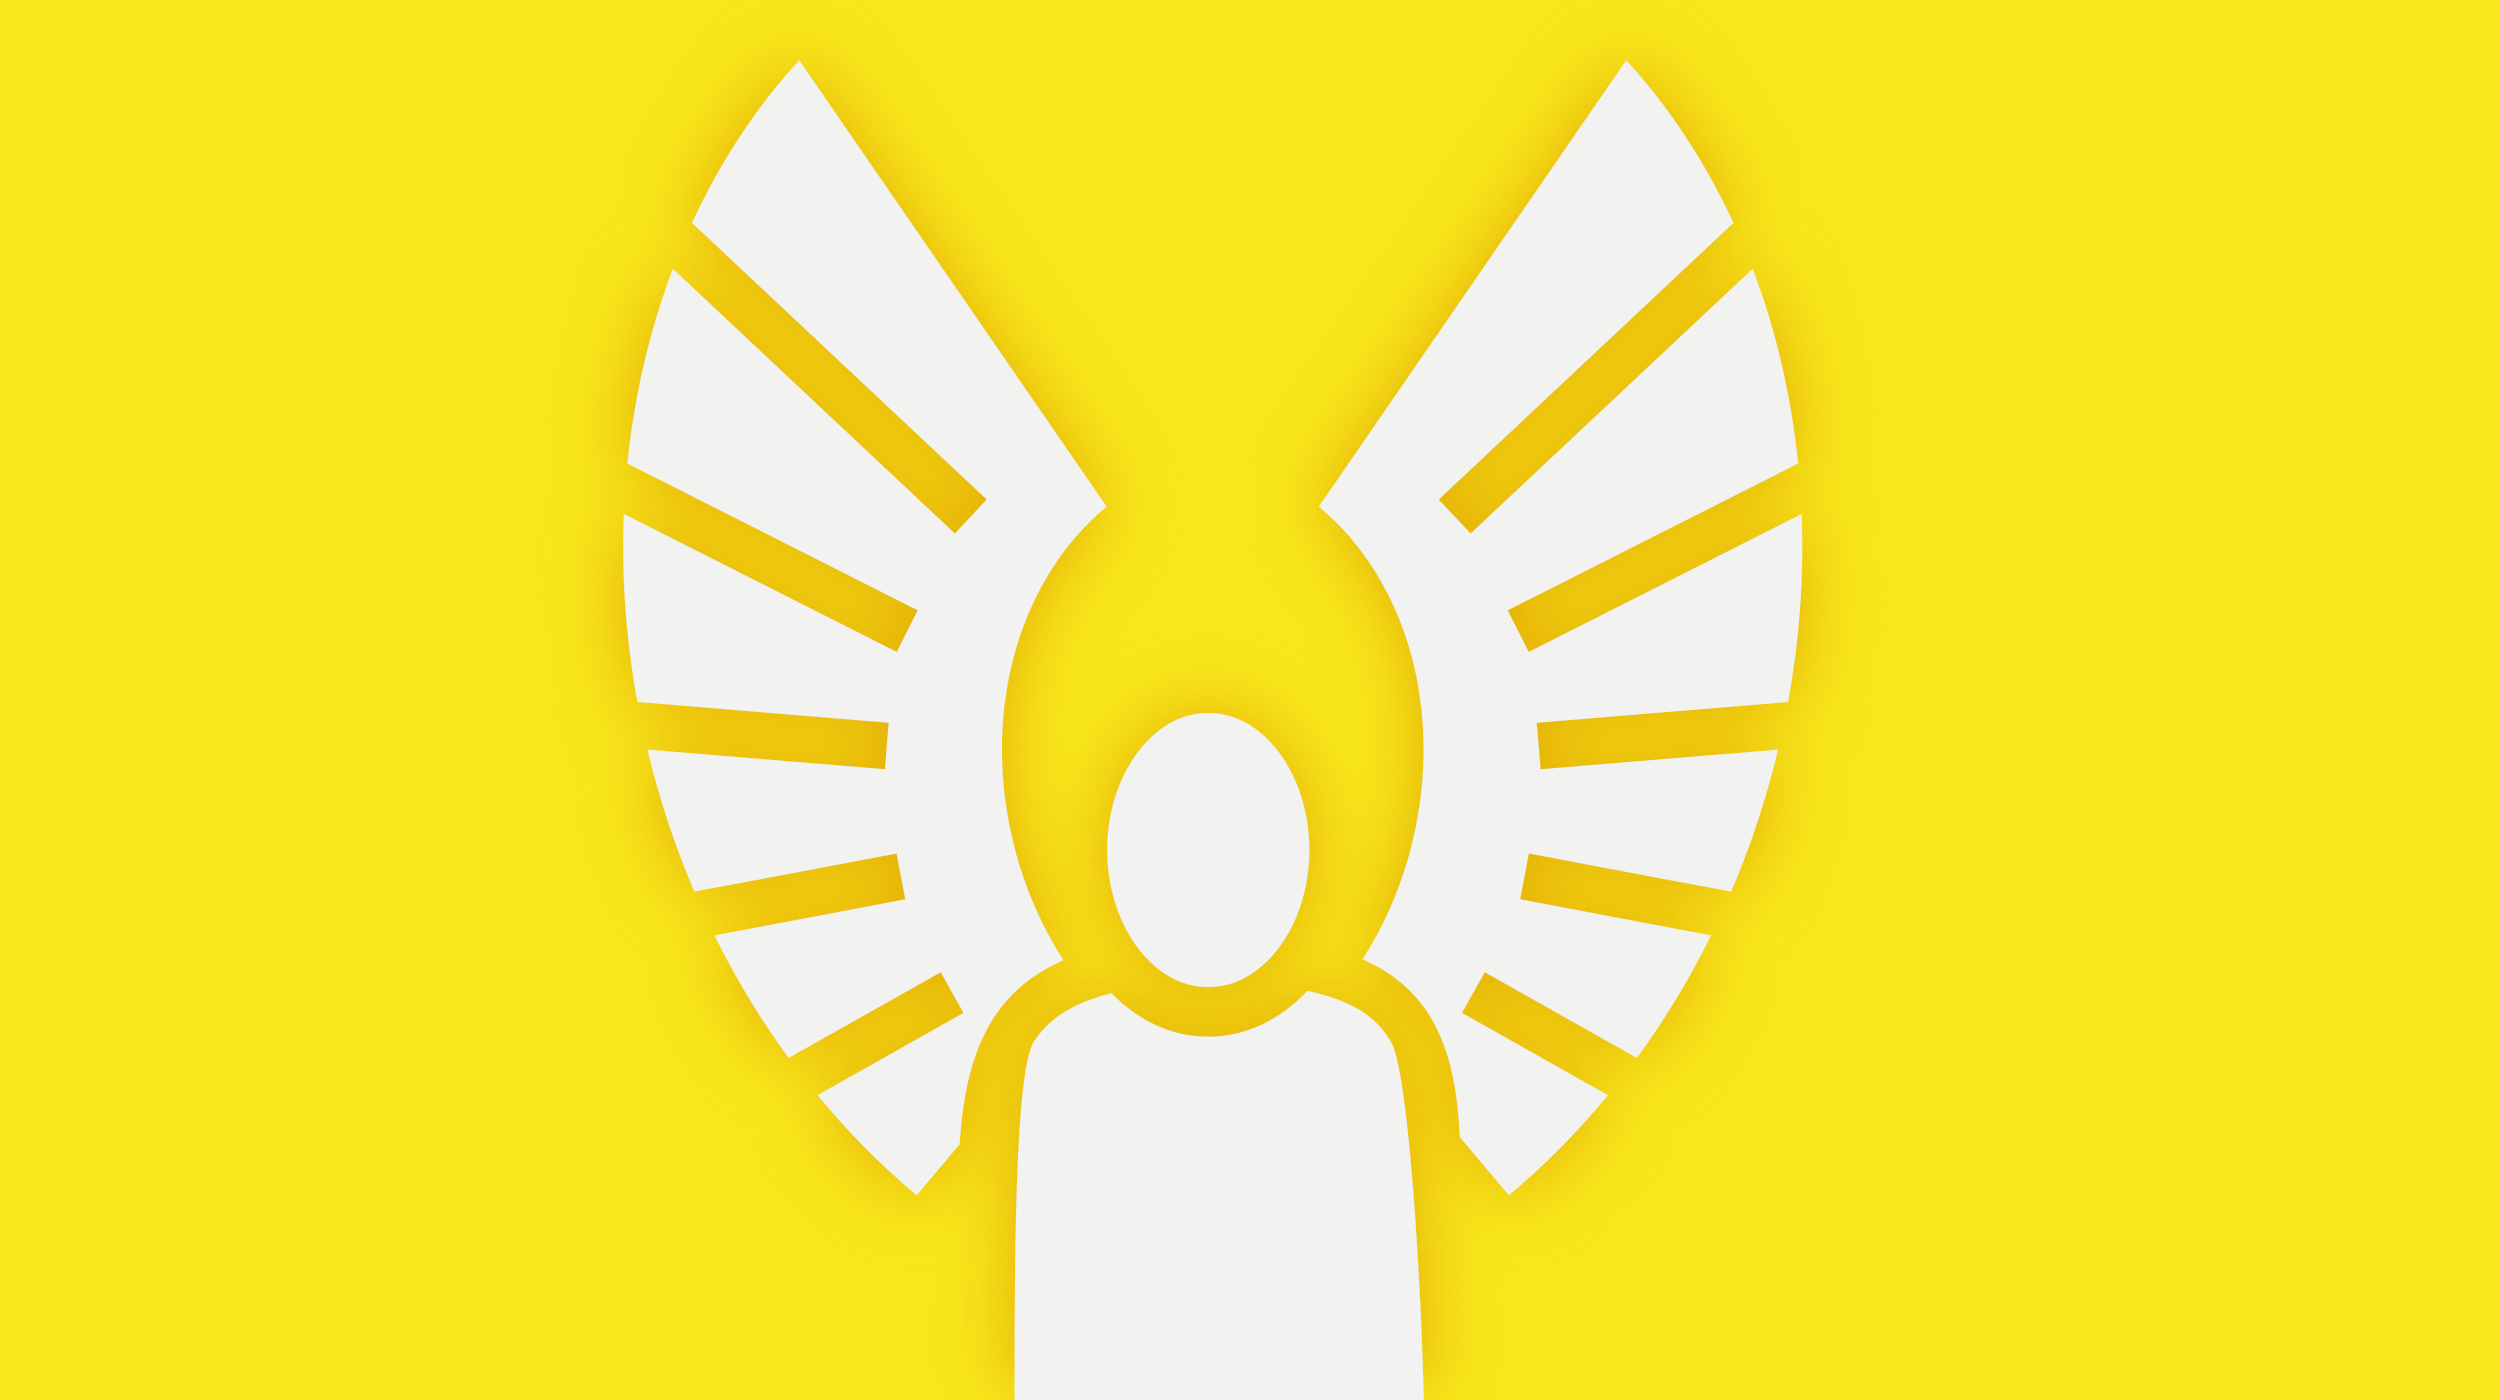
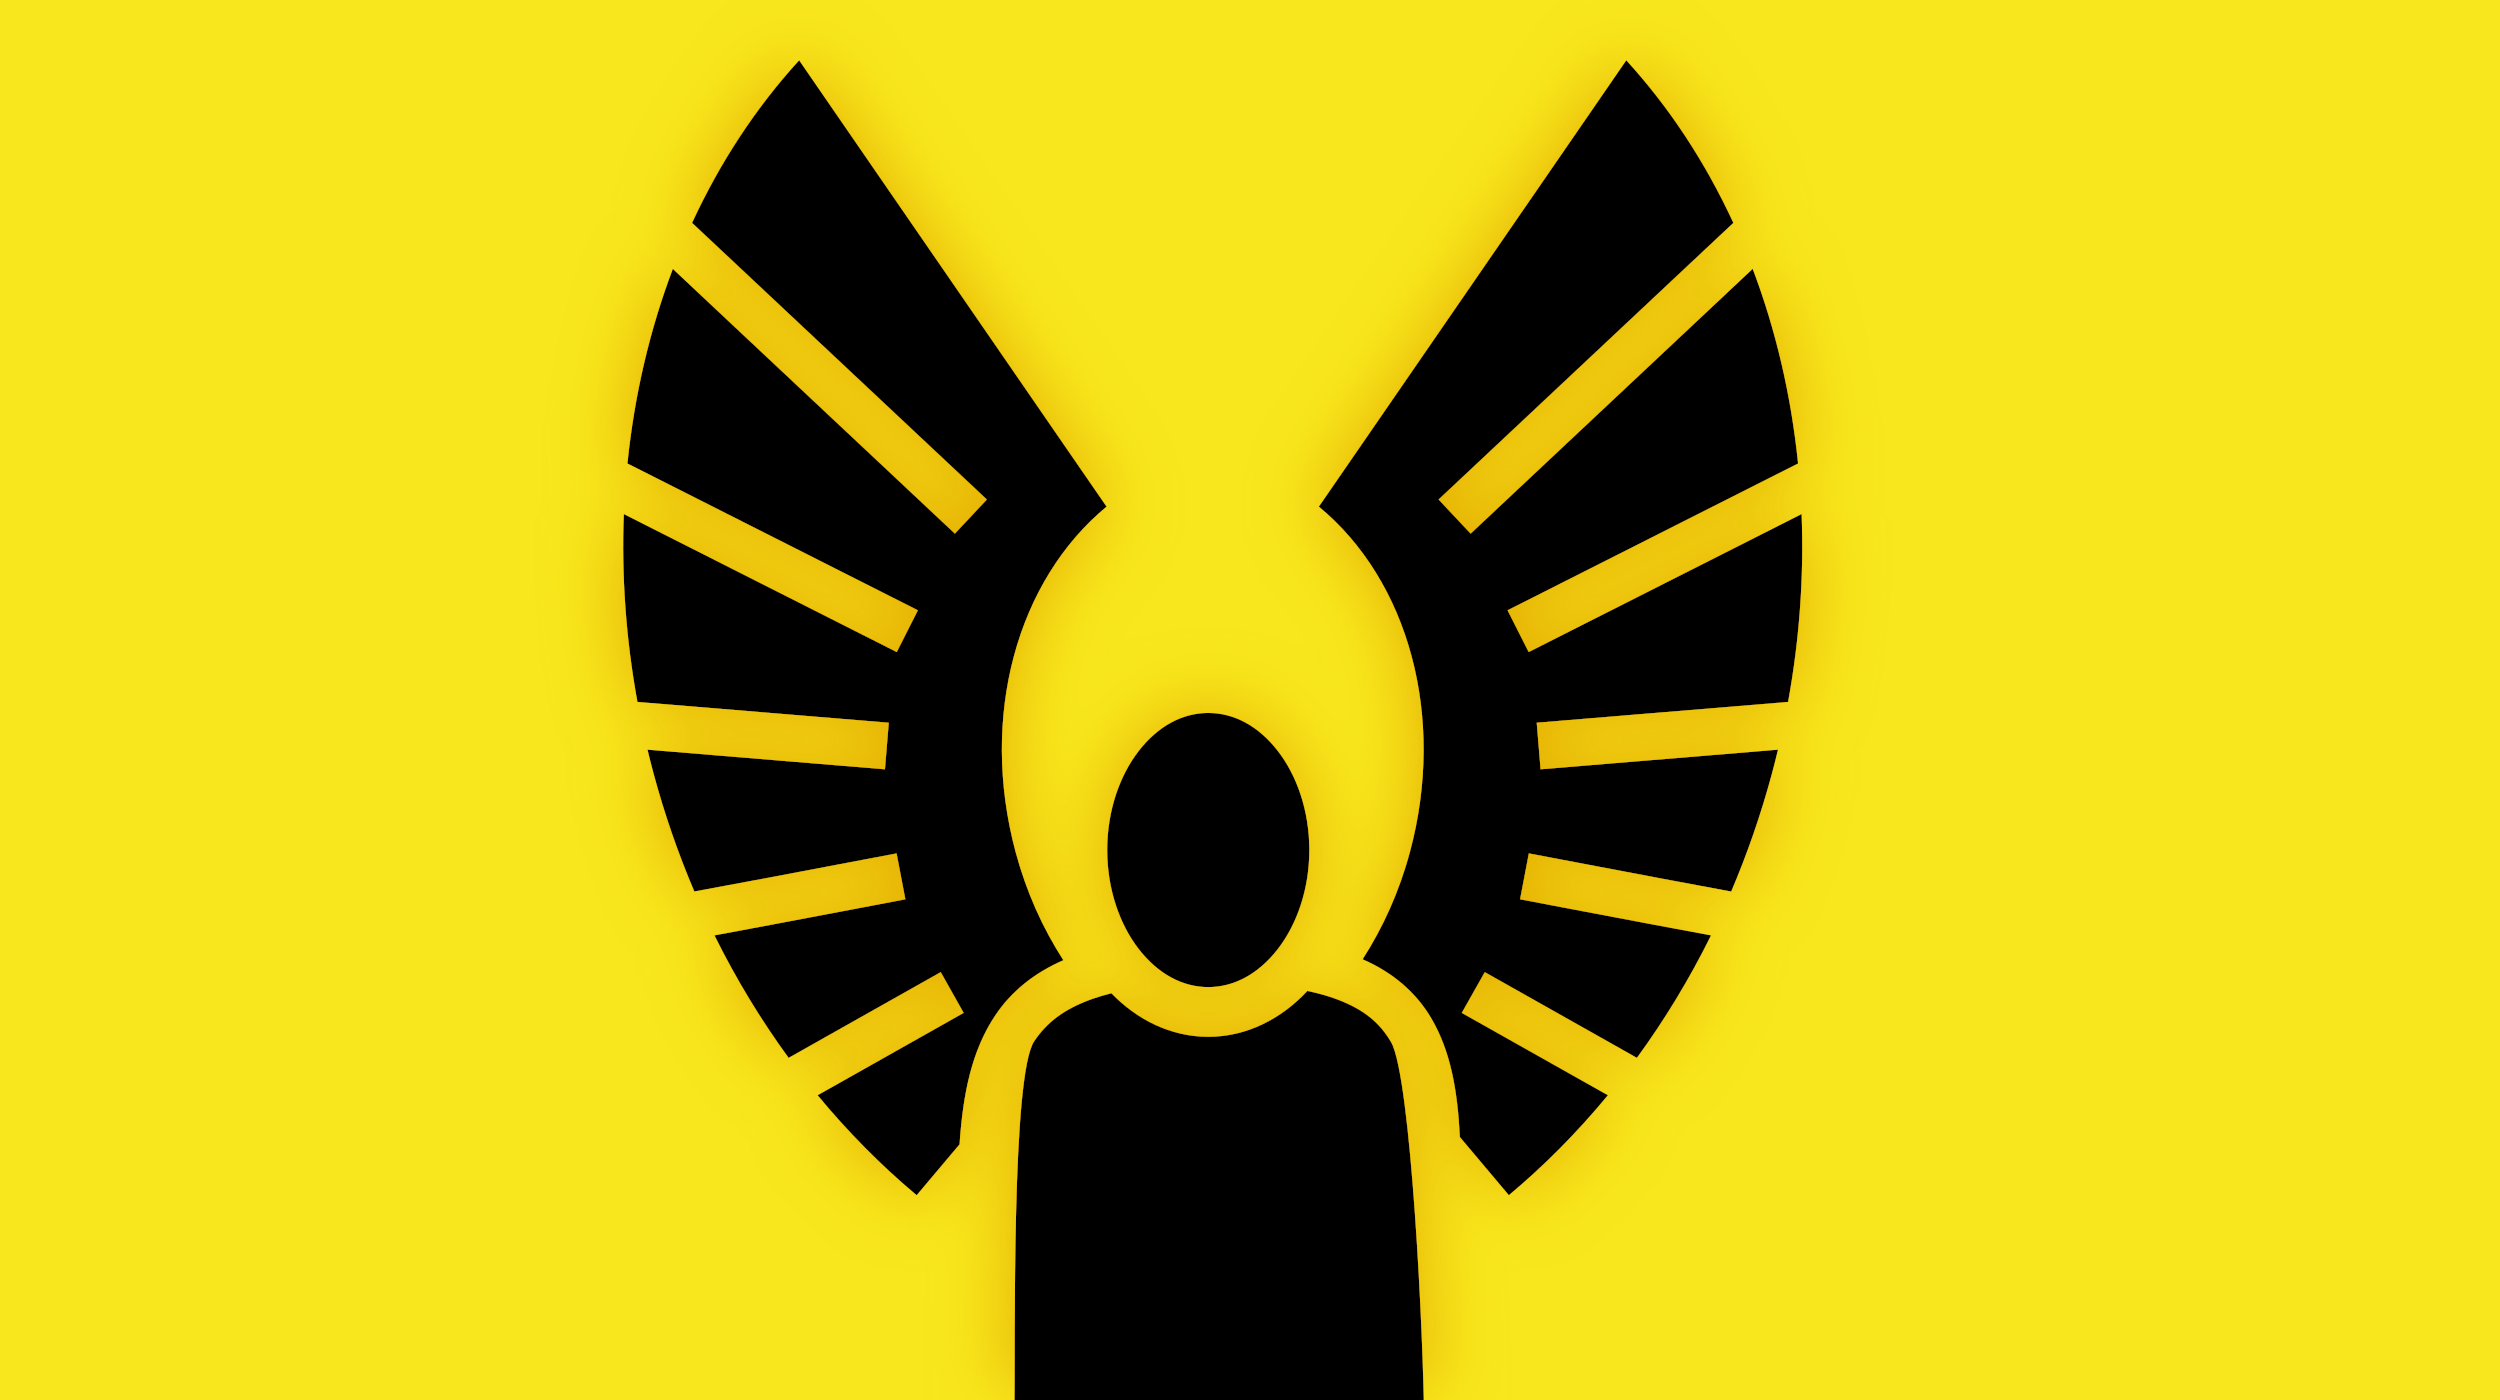
<svg xmlns="http://www.w3.org/2000/svg" viewBox="0 0 1000 560" version="1.1" id="svg21" width="1000" height="560">
  <defs id="defs13">
    <filter id="shadow-1" height="3" width="3" x="-1" y="-1">
      <feFlood flood-color="#e3aa00" result="flood" id="feFlood2" />
      <feComposite in="flood" in2="SourceGraphic" operator="atop" result="composite" id="feComposite4" />
      <feGaussianBlur in="composite" stdDeviation="15" result="blur" id="feGaussianBlur6" />
      <feOffset result="offset" id="feOffset8" />
      <feComposite in="SourceGraphic" in2="offset" operator="over" id="feComposite10" />
    </filter>
  </defs>
  <path d="M 0,-1.09 H 1002.133 V 560 H 0 Z" id="path15" style="fill:#f8e71c;stroke-width:1.465" />
-   <g class="" id="g19" transform="translate(227.2273,-4.848055)">
-     <path d="M 92.438,28.97 C 75.263,47.722 60.826,69.69 49.593,94 L 167.5,204.656 154.72,218.281 41.905,112.407 c -9.19,24.257 -15.377,50.455 -18.156,77.844 l 116.156,58.72 -8.437,16.686 L 22.312,210.47 c -0.963,24.45 0.777,49.666 5.437,75.155 l 100.53,8.313 -1.53,18.625 -94.97,-7.844 c 0.743,3.09 1.515,6.185 2.345,9.28 4.43,16.51 9.94,32.34 16.375,47.438 8.757,-1.615 17.808,-3.274 27.813,-5.157 26.754,-5.033 53.093,-10.06 53.093,-10.06 l 3.5,18.342 c 0,0 -26.368,5.054 -53.156,10.094 -8.012,1.508 -15.797,2.97 -23.188,4.344 8.65,17.507 18.62,33.887 29.657,49 l 60.843,-34.28 9.159,16.28 -58.407,32.938 c 12.202,14.79 25.482,28.186 39.624,40 l 17.157,-20.344 c 1.38,-20.537 4.963,-37.725 14.375,-51.72 6.338,-9.425 15.44,-16.826 27.155,-21.937 C 189.86,376.115 183.3,361.62 179,345.594 164.474,291.444 179.58,237.104 215.406,207.5 L 92.436,28.97 Z m 330.843,0 -122.967,178.53 c 35.826,29.604 50.964,83.943 36.437,138.094 -4.26,15.877 -10.768,30.237 -18.938,42.97 12.345,5.384 21.554,13.502 27.5,23.655 7.81,13.333 10.495,29.117 11.407,47.467 l 19.592,23.25 c 14.14,-11.813 27.423,-25.208 39.625,-40 L 357.5,410 366.688,393.72 427.53,428 c 11.04,-15.117 21.006,-31.49 29.658,-49 -7.4,-1.374 -15.207,-2.836 -23.22,-4.344 -26.787,-5.04 -53.156,-10.094 -53.156,-10.094 l 3.5,-18.343 c 0,0 26.372,5.027 53.125,10.06 9.794,1.844 19.196,3.598 27.813,5.19 6.44,-15.105 11.944,-30.954 16.375,-47.47 0.83,-3.095 1.602,-6.19 2.344,-9.28 L 389,312.56 387.47,293.935 488,285.625 c 4.66,-25.49 6.37,-50.705 5.406,-75.156 L 384.25,265.655 375.812,248.968 492,190.25 c -2.783,-27.4 -8.956,-53.61 -18.156,-77.875 L 361.03,218.28 348.22,204.656 466.124,94 C 454.888,69.69 440.456,47.723 423.28,28.97 Z M 256.095,290.03 c -10.452,0 -20.172,5.342 -27.78,15.126 -7.61,9.784 -12.658,23.895 -12.658,39.688 0,15.793 5.047,29.903 12.656,39.687 7.61,9.785 17.33,15.158 27.782,15.158 10.452,0 20.14,-5.373 27.75,-15.157 7.61,-9.783 12.656,-23.893 12.656,-39.686 0,-15.793 -5.047,-29.904 -12.656,-39.688 -7.61,-9.784 -17.298,-15.125 -27.75,-15.125 z m 39.625,111.19 c -10.36,11.14 -24.236,18.342 -39.626,18.342 -14.957,0 -28.49,-6.798 -38.75,-17.406 -2.662,0.66 -5.147,1.384 -7.438,2.188 -11.464,4.02 -18.388,9.46 -23.437,16.97 -9.19,13.66 -7.542,119.05 -7.907,151.248 h 163.812 c -0.135,-31.55 -5.154,-137.19 -13.188,-150.906 -4.42,-7.55 -10.596,-12.946 -21.562,-17.062 -3.467,-1.302 -7.433,-2.437 -11.906,-3.375 z" id="path17" style="fill:#f2f2f1;filter:url(#shadow-1)" />
+   <g class="" id="g19" transform="translate(227.2273,-4.848055)" style="fill:#000000">
+     <path d="M 92.438,28.97 C 75.263,47.722 60.826,69.69 49.593,94 L 167.5,204.656 154.72,218.281 41.905,112.407 c -9.19,24.257 -15.377,50.455 -18.156,77.844 l 116.156,58.72 -8.437,16.686 L 22.312,210.47 c -0.963,24.45 0.777,49.666 5.437,75.155 l 100.53,8.313 -1.53,18.625 -94.97,-7.844 c 0.743,3.09 1.515,6.185 2.345,9.28 4.43,16.51 9.94,32.34 16.375,47.438 8.757,-1.615 17.808,-3.274 27.813,-5.157 26.754,-5.033 53.093,-10.06 53.093,-10.06 l 3.5,18.342 c 0,0 -26.368,5.054 -53.156,10.094 -8.012,1.508 -15.797,2.97 -23.188,4.344 8.65,17.507 18.62,33.887 29.657,49 l 60.843,-34.28 9.159,16.28 -58.407,32.938 c 12.202,14.79 25.482,28.186 39.624,40 l 17.157,-20.344 c 1.38,-20.537 4.963,-37.725 14.375,-51.72 6.338,-9.425 15.44,-16.826 27.155,-21.937 C 189.86,376.115 183.3,361.62 179,345.594 164.474,291.444 179.58,237.104 215.406,207.5 L 92.436,28.97 Z m 330.843,0 -122.967,178.53 c 35.826,29.604 50.964,83.943 36.437,138.094 -4.26,15.877 -10.768,30.237 -18.938,42.97 12.345,5.384 21.554,13.502 27.5,23.655 7.81,13.333 10.495,29.117 11.407,47.467 l 19.592,23.25 c 14.14,-11.813 27.423,-25.208 39.625,-40 L 357.5,410 366.688,393.72 427.53,428 c 11.04,-15.117 21.006,-31.49 29.658,-49 -7.4,-1.374 -15.207,-2.836 -23.22,-4.344 -26.787,-5.04 -53.156,-10.094 -53.156,-10.094 l 3.5,-18.343 c 0,0 26.372,5.027 53.125,10.06 9.794,1.844 19.196,3.598 27.813,5.19 6.44,-15.105 11.944,-30.954 16.375,-47.47 0.83,-3.095 1.602,-6.19 2.344,-9.28 L 389,312.56 387.47,293.935 488,285.625 c 4.66,-25.49 6.37,-50.705 5.406,-75.156 L 384.25,265.655 375.812,248.968 492,190.25 c -2.783,-27.4 -8.956,-53.61 -18.156,-77.875 L 361.03,218.28 348.22,204.656 466.124,94 C 454.888,69.69 440.456,47.723 423.28,28.97 Z M 256.095,290.03 c -10.452,0 -20.172,5.342 -27.78,15.126 -7.61,9.784 -12.658,23.895 -12.658,39.688 0,15.793 5.047,29.903 12.656,39.687 7.61,9.785 17.33,15.158 27.782,15.158 10.452,0 20.14,-5.373 27.75,-15.157 7.61,-9.783 12.656,-23.893 12.656,-39.686 0,-15.793 -5.047,-29.904 -12.656,-39.688 -7.61,-9.784 -17.298,-15.125 -27.75,-15.125 z m 39.625,111.19 c -10.36,11.14 -24.236,18.342 -39.626,18.342 -14.957,0 -28.49,-6.798 -38.75,-17.406 -2.662,0.66 -5.147,1.384 -7.438,2.188 -11.464,4.02 -18.388,9.46 -23.437,16.97 -9.19,13.66 -7.542,119.05 -7.907,151.248 h 163.812 c -0.135,-31.55 -5.154,-137.19 -13.188,-150.906 -4.42,-7.55 -10.596,-12.946 -21.562,-17.062 -3.467,-1.302 -7.433,-2.437 -11.906,-3.375 z" id="path17" style="fill:#000000;filter:url(#shadow-1)" />
  </g>
</svg>
